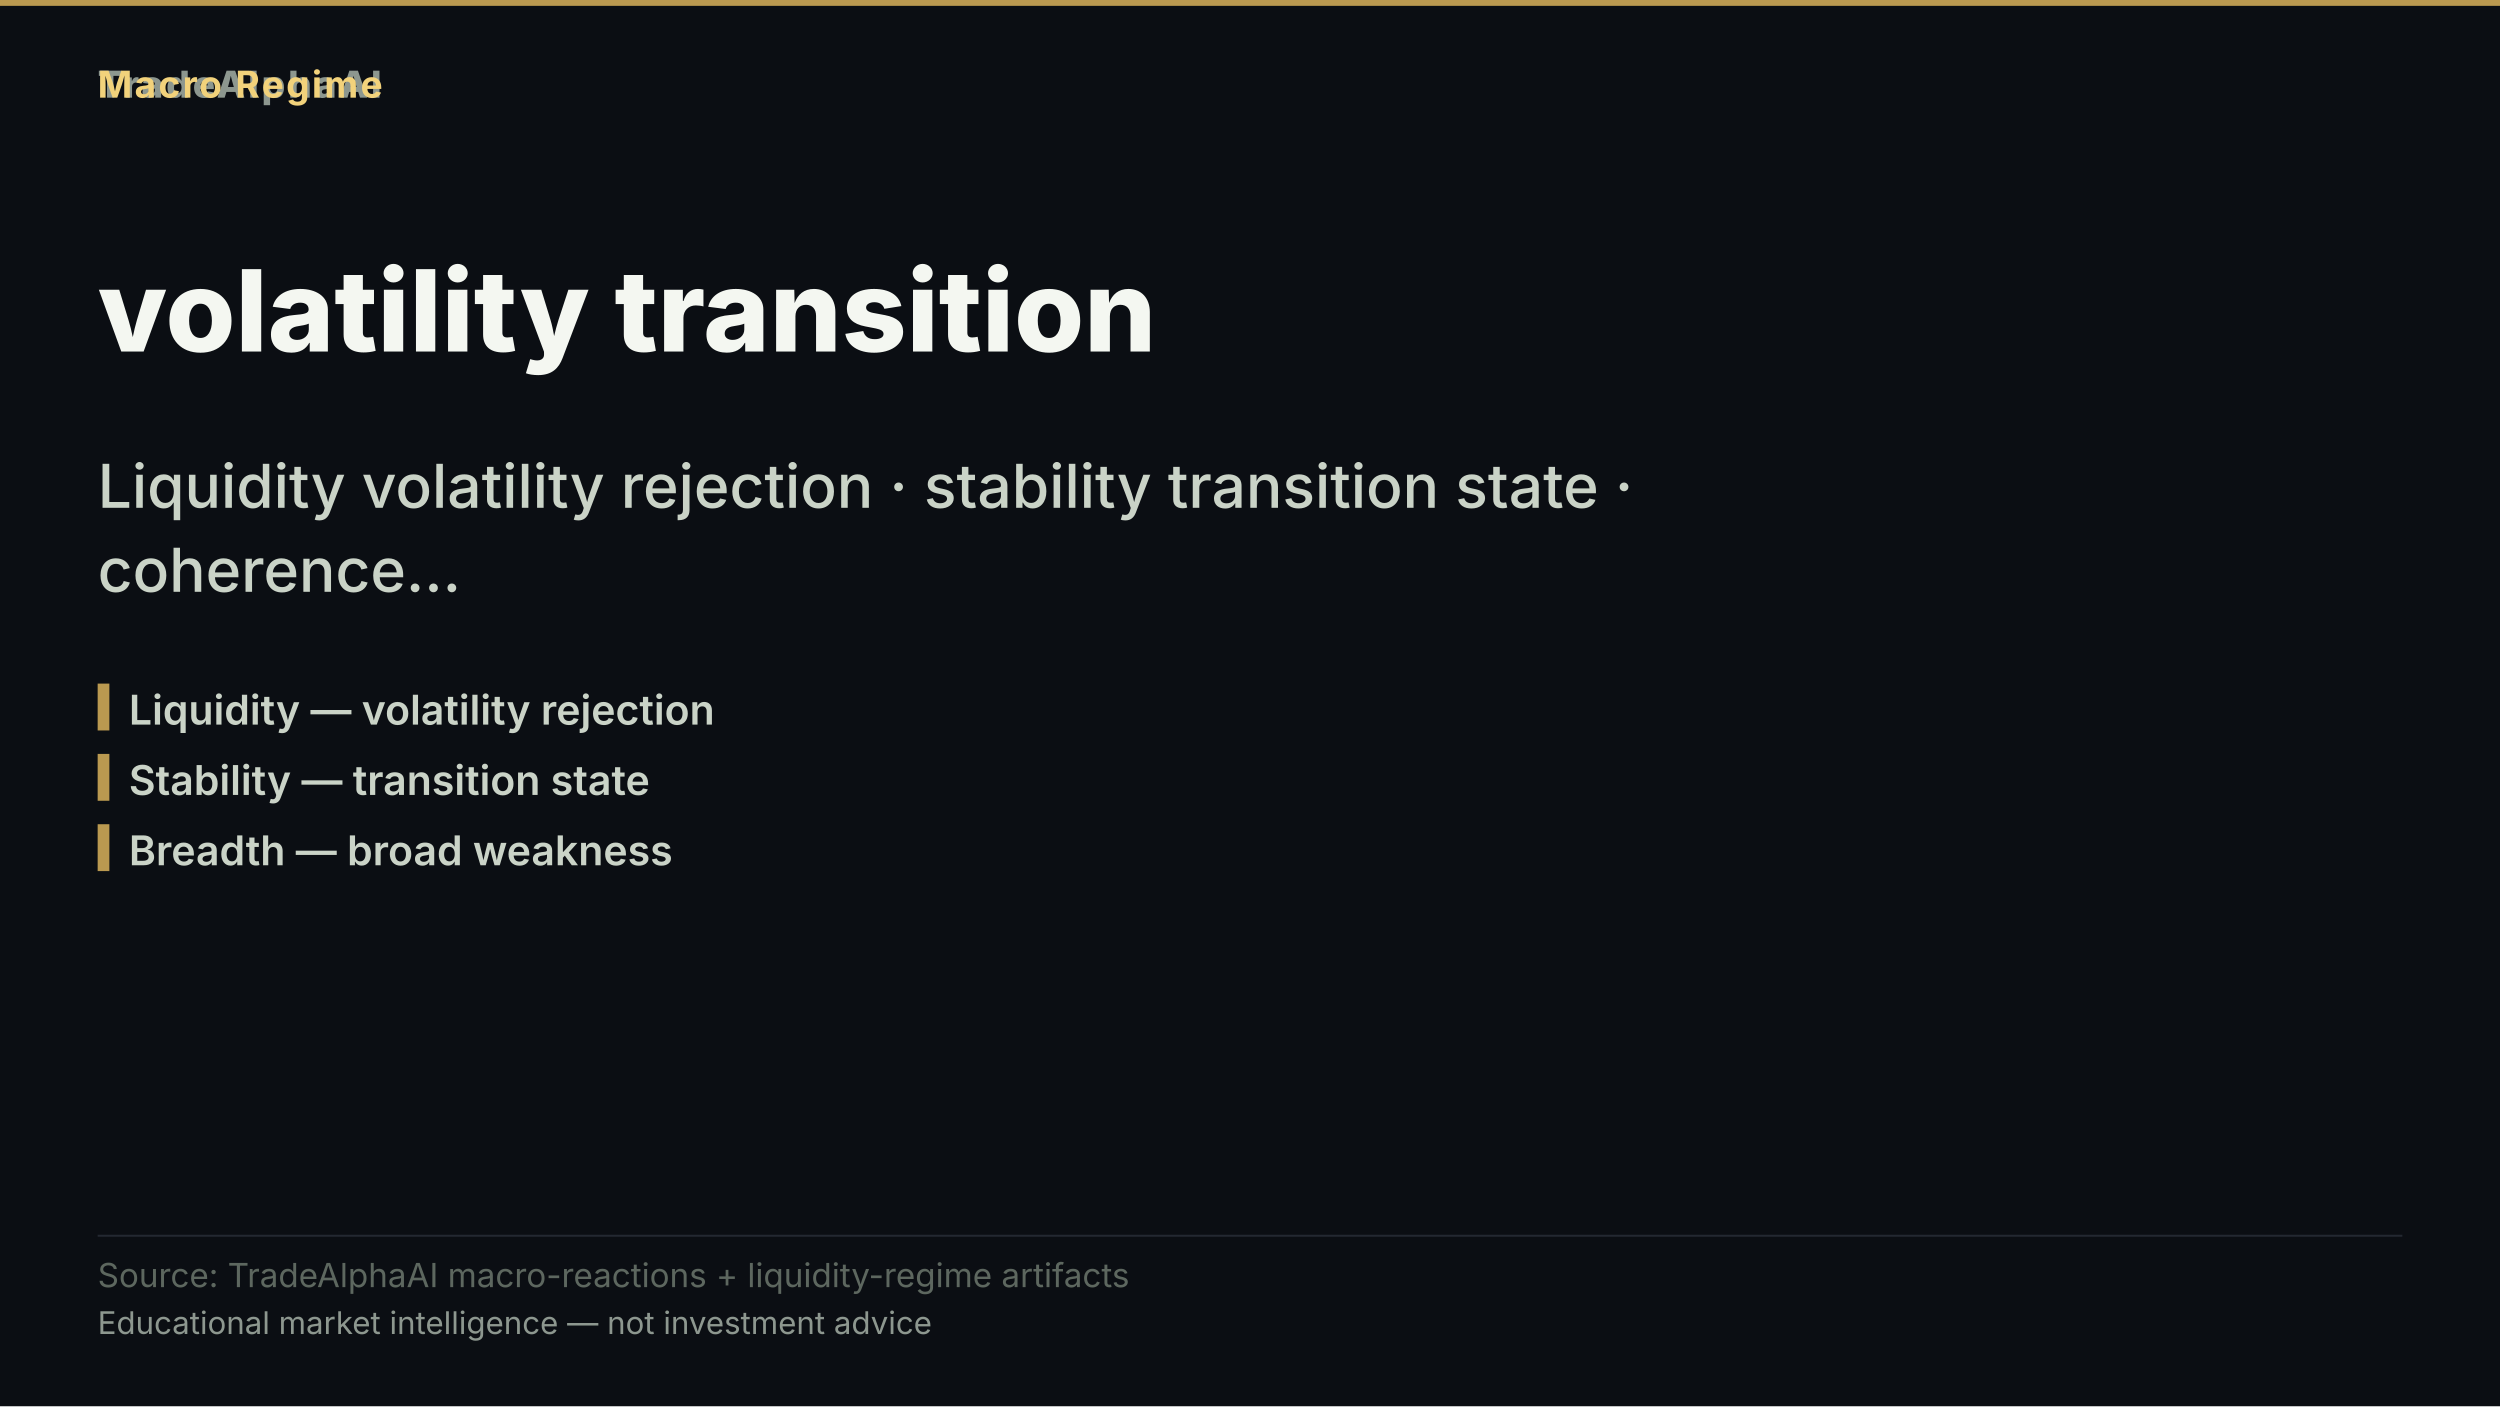
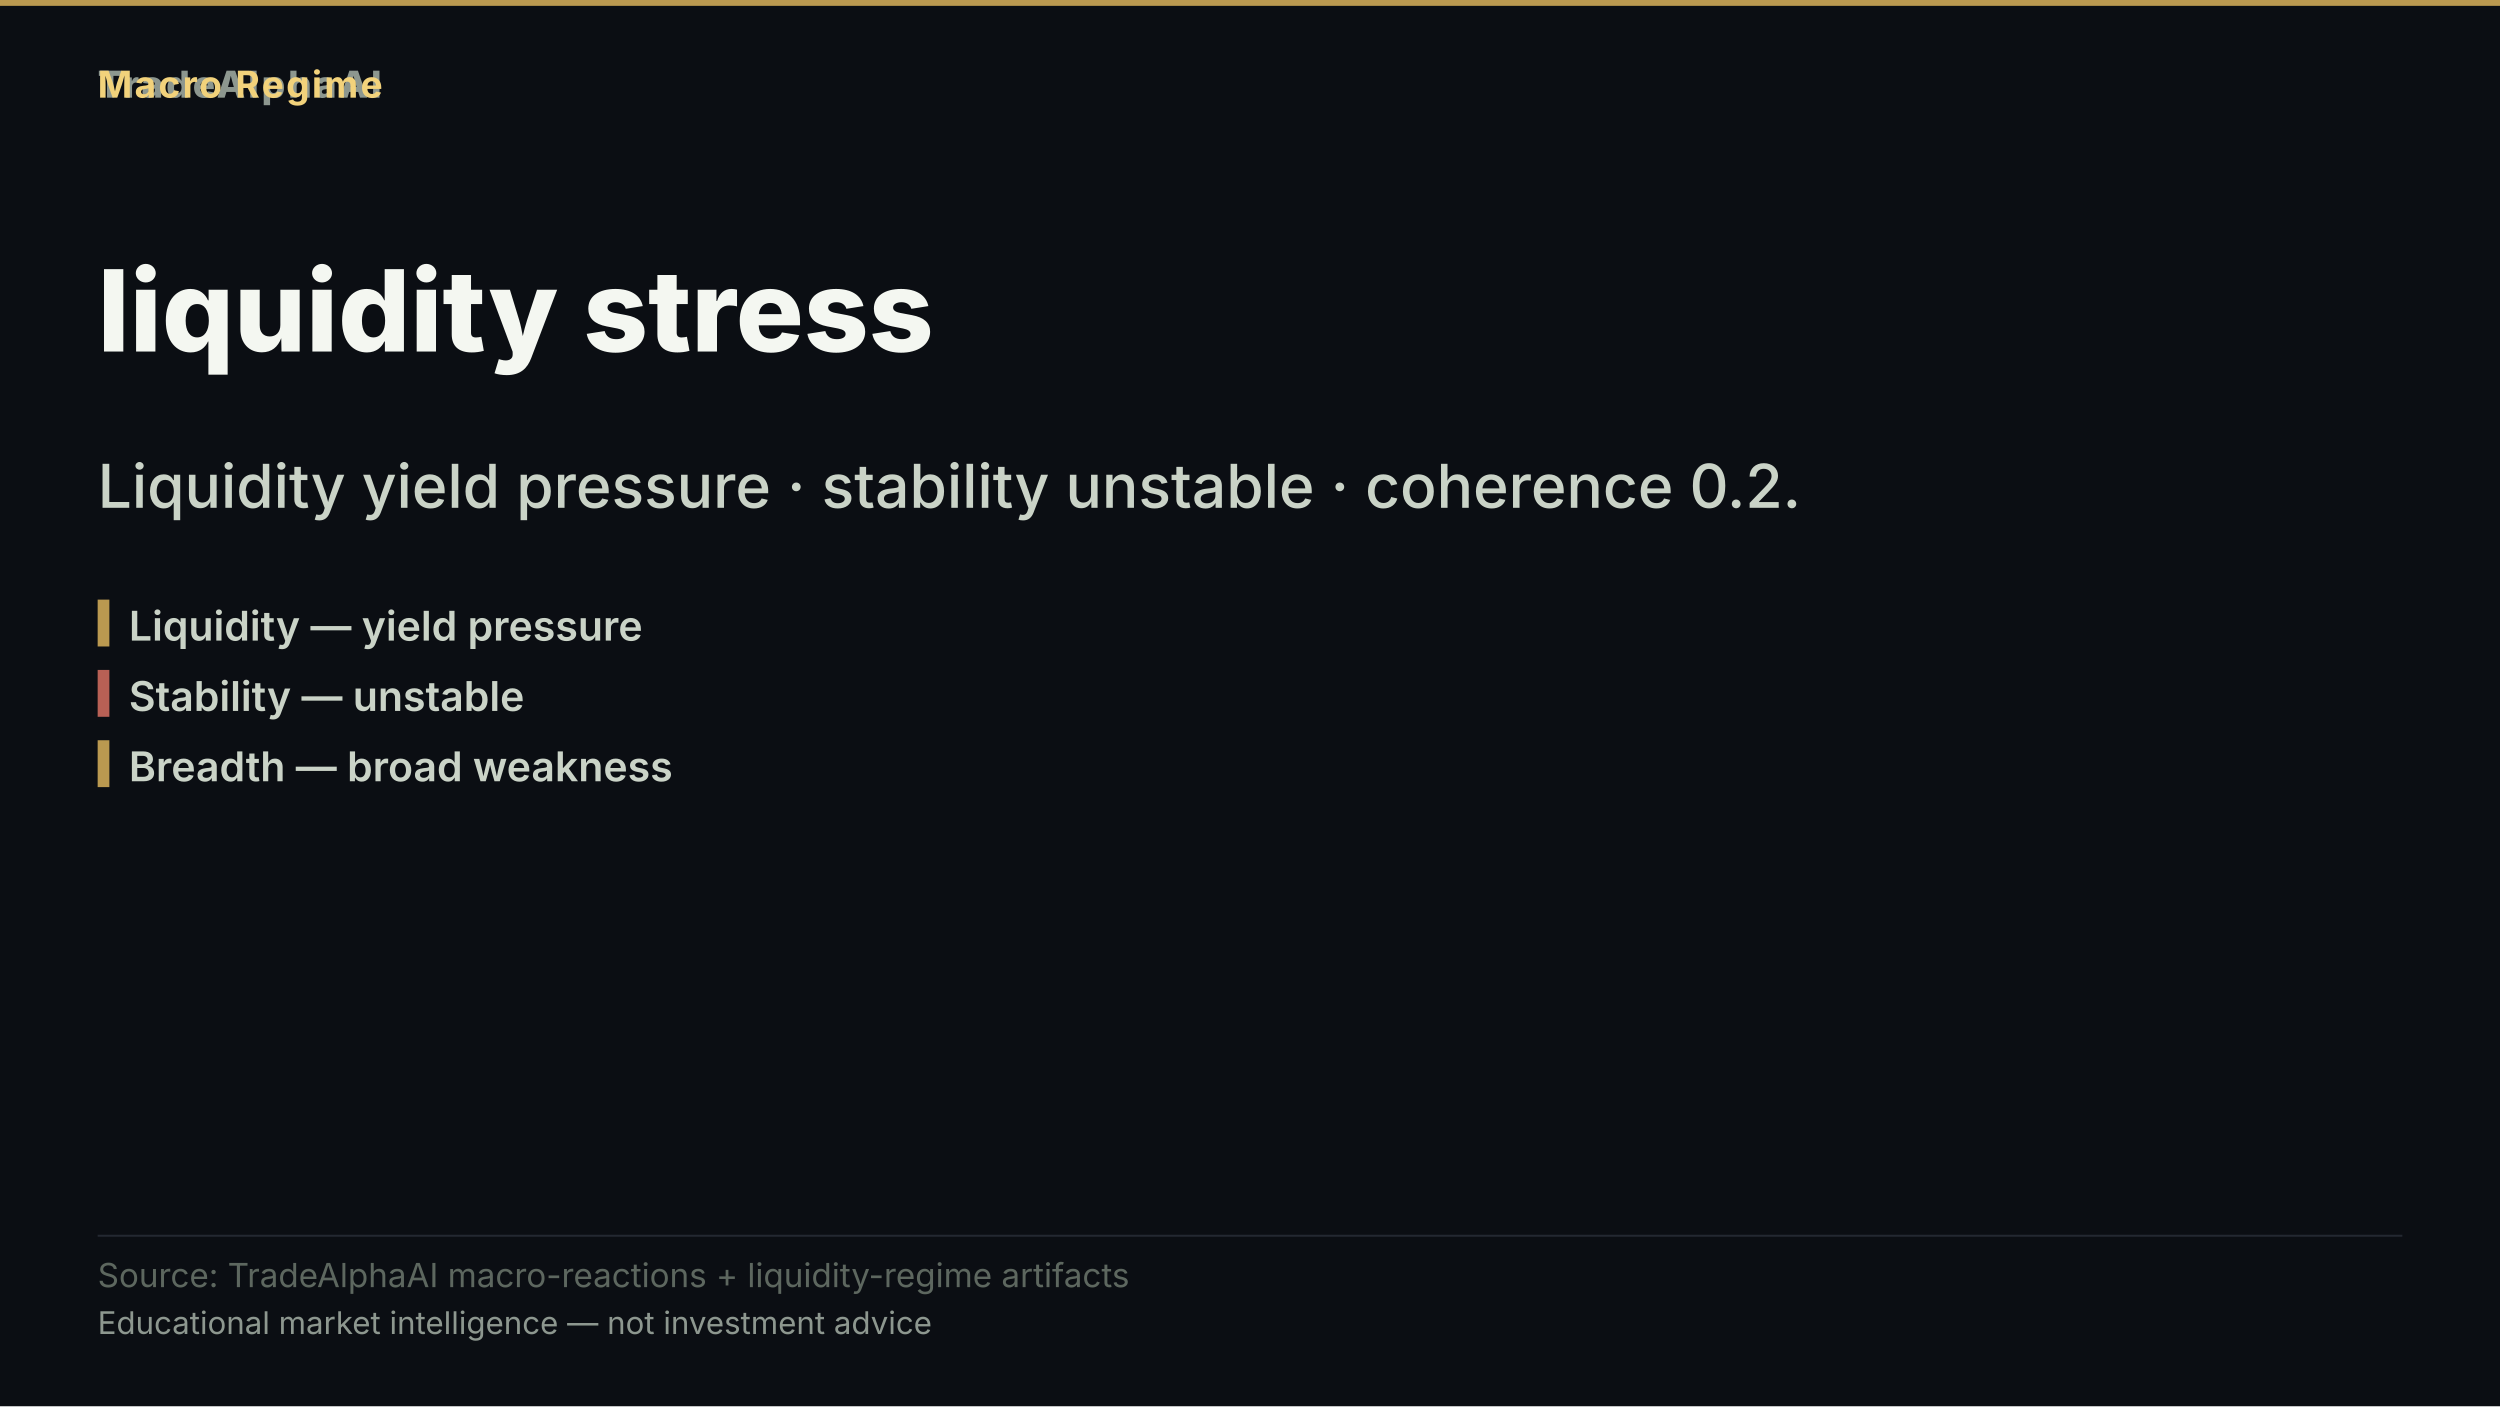
- <svg xmlns="http://www.w3.org/2000/svg" width="1280" height="720" viewBox="0 0 1280 720" role="img" aria-label="volatility transition">
+ <svg xmlns="http://www.w3.org/2000/svg" width="1280" height="720" viewBox="0 0 1280 720" role="img" aria-label="liquidity stress">
  <rect width="1280" height="720" fill="#0b0e13" />
  <rect x="0" y="0" width="1280" height="3" fill="#d8b15a" opacity="0.85" />
  <text x="50" y="50" font-family="'Inter','Segoe UI','Helvetica Neue',Arial,sans-serif" font-size="19" font-weight="800" letter-spacing="1.5" fill="#8d978f" text-anchor="start">TradeAlphaAI</text>
  <text x="50" y="50" font-family="'Inter','Segoe UI','Helvetica Neue',Arial,sans-serif" font-size="19" font-weight="700" letter-spacing="1.2" fill="#f2d27b" text-anchor="start">Macro Regime</text>
-   <text x="50" y="180" font-family="'Inter','Segoe UI','Helvetica Neue',Arial,sans-serif" font-size="58" font-weight="800" fill="#f4f7f1" text-anchor="start">volatility transition</text>
-   <text x="50" y="260" font-family="'Inter','Segoe UI','Helvetica Neue',Arial,sans-serif" font-size="31" font-weight="500" fill="#cad3c7" text-anchor="start">Liquidity volatility rejection · stability transition state ·</text>
-   <text x="50" y="303" font-family="'Inter','Segoe UI','Helvetica Neue',Arial,sans-serif" font-size="31" font-weight="500" fill="#cad3c7" text-anchor="start">coherence…</text>
-   <rect x="50" y="350" width="6" height="24" fill="#d8b15a" opacity="0.85" />
-   <text x="66" y="371" font-family="'Inter','Segoe UI','Helvetica Neue',Arial,sans-serif" font-size="21" font-weight="600" fill="#cad3c7" text-anchor="start">Liquidity — volatility rejection</text>
-   <rect x="50" y="386" width="6" height="24" fill="#d8b15a" opacity="0.85" />
-   <text x="66" y="407" font-family="'Inter','Segoe UI','Helvetica Neue',Arial,sans-serif" font-size="21" font-weight="600" fill="#cad3c7" text-anchor="start">Stability — transition state</text>
-   <rect x="50" y="422" width="6" height="24" fill="#d8b15a" opacity="0.85" />
-   <text x="66" y="443" font-family="'Inter','Segoe UI','Helvetica Neue',Arial,sans-serif" font-size="21" font-weight="600" fill="#cad3c7" text-anchor="start">Breadth — broad weakness</text>
+   <text x="50" y="180" font-family="'Inter','Segoe UI','Helvetica Neue',Arial,sans-serif" font-size="58" font-weight="800" fill="#f4f7f1" text-anchor="start">liquidity stress</text>
+   <text x="50" y="260" font-family="'Inter','Segoe UI','Helvetica Neue',Arial,sans-serif" font-size="31" font-weight="500" fill="#cad3c7" text-anchor="start">Liquidity yield pressure · stability unstable · coherence 0.2.</text>
+   <rect x="50" y="307" width="6" height="24" fill="#d8b15a" opacity="0.85" />
+   <text x="66" y="328" font-family="'Inter','Segoe UI','Helvetica Neue',Arial,sans-serif" font-size="21" font-weight="600" fill="#cad3c7" text-anchor="start">Liquidity — yield pressure</text>
+   <rect x="50" y="343" width="6" height="24" fill="#d66e60" opacity="0.85" />
+   <text x="66" y="364" font-family="'Inter','Segoe UI','Helvetica Neue',Arial,sans-serif" font-size="21" font-weight="600" fill="#cad3c7" text-anchor="start">Stability — unstable</text>
+   <rect x="50" y="379" width="6" height="24" fill="#d8b15a" opacity="0.85" />
+   <text x="66" y="400" font-family="'Inter','Segoe UI','Helvetica Neue',Arial,sans-serif" font-size="21" font-weight="600" fill="#cad3c7" text-anchor="start">Breadth — broad weakness</text>
  <rect x="50" y="632.2" width="1180" height="1" fill="rgba(148,163,184,0.18)" />
  <text x="50" y="659" font-family="'Inter','Segoe UI','Helvetica Neue',Arial,sans-serif" font-size="17" fill="#5d675f" text-anchor="start">Source: TradeAlphaAI macro-reactions + liquidity-regime artifacts</text>
  <text x="50" y="683" font-family="'Inter','Segoe UI','Helvetica Neue',Arial,sans-serif" font-size="16" fill="#8d978f" text-anchor="start">Educational market intelligence — not investment advice</text>
</svg>
